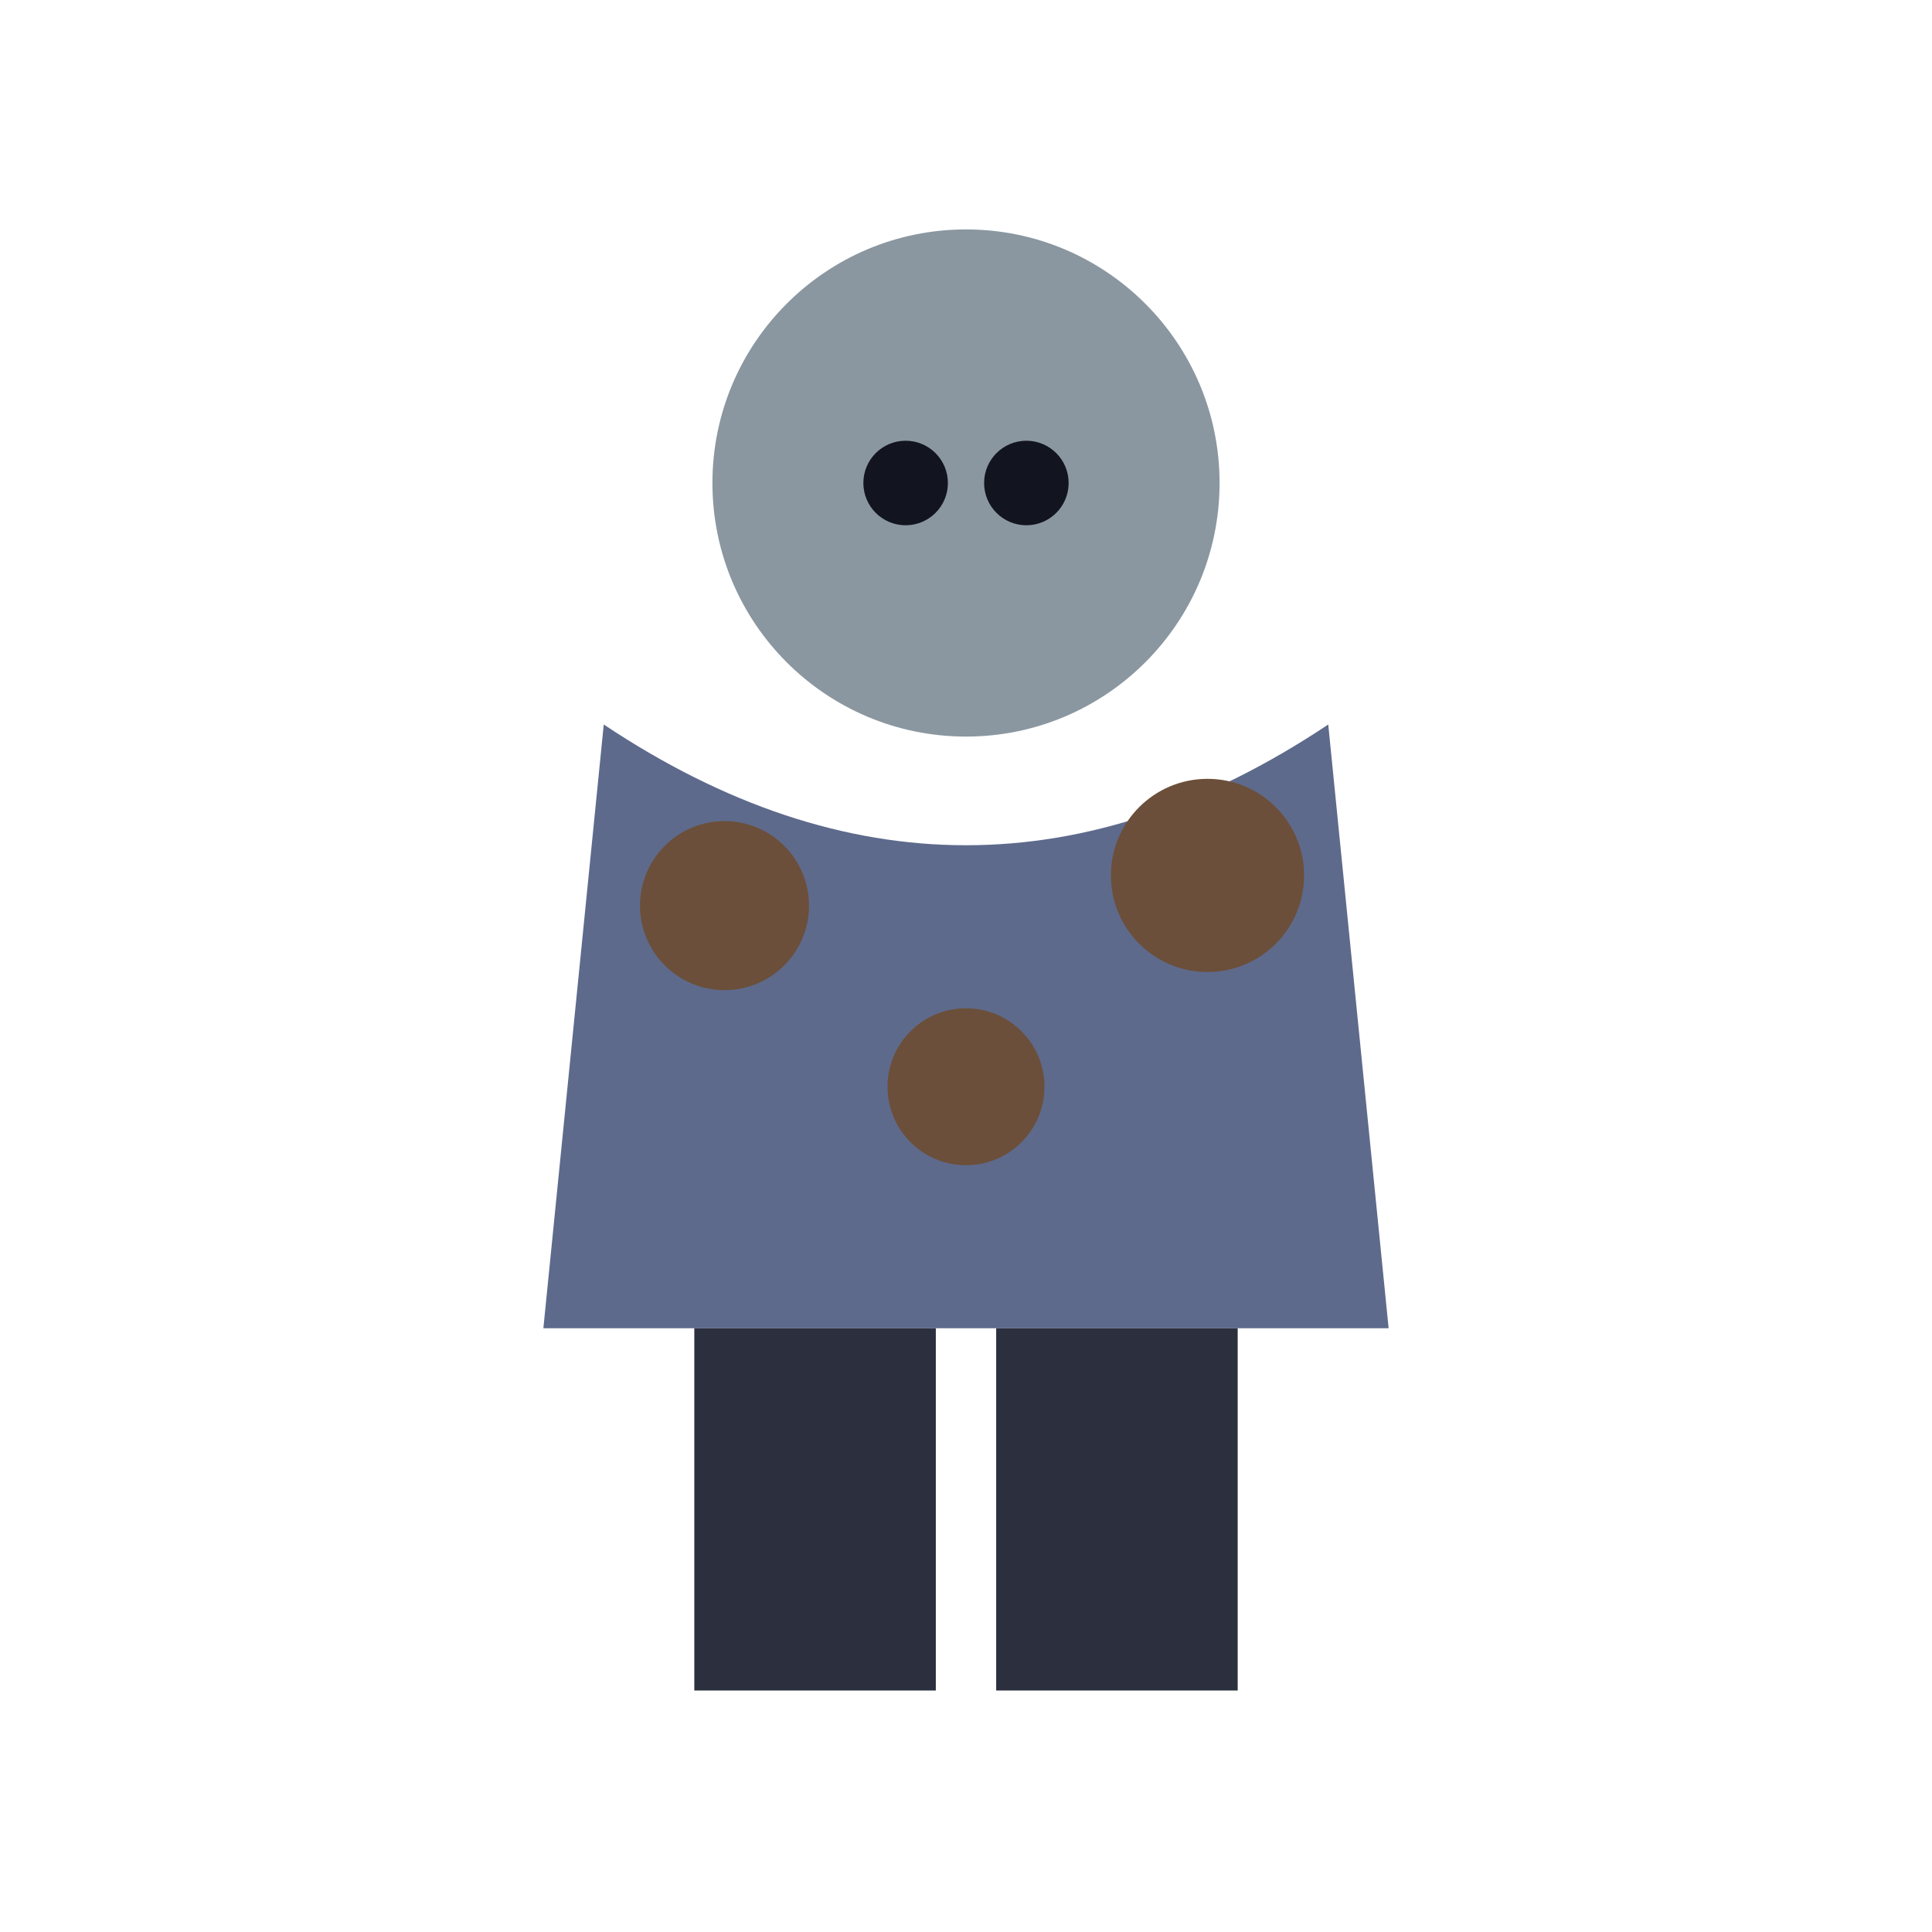
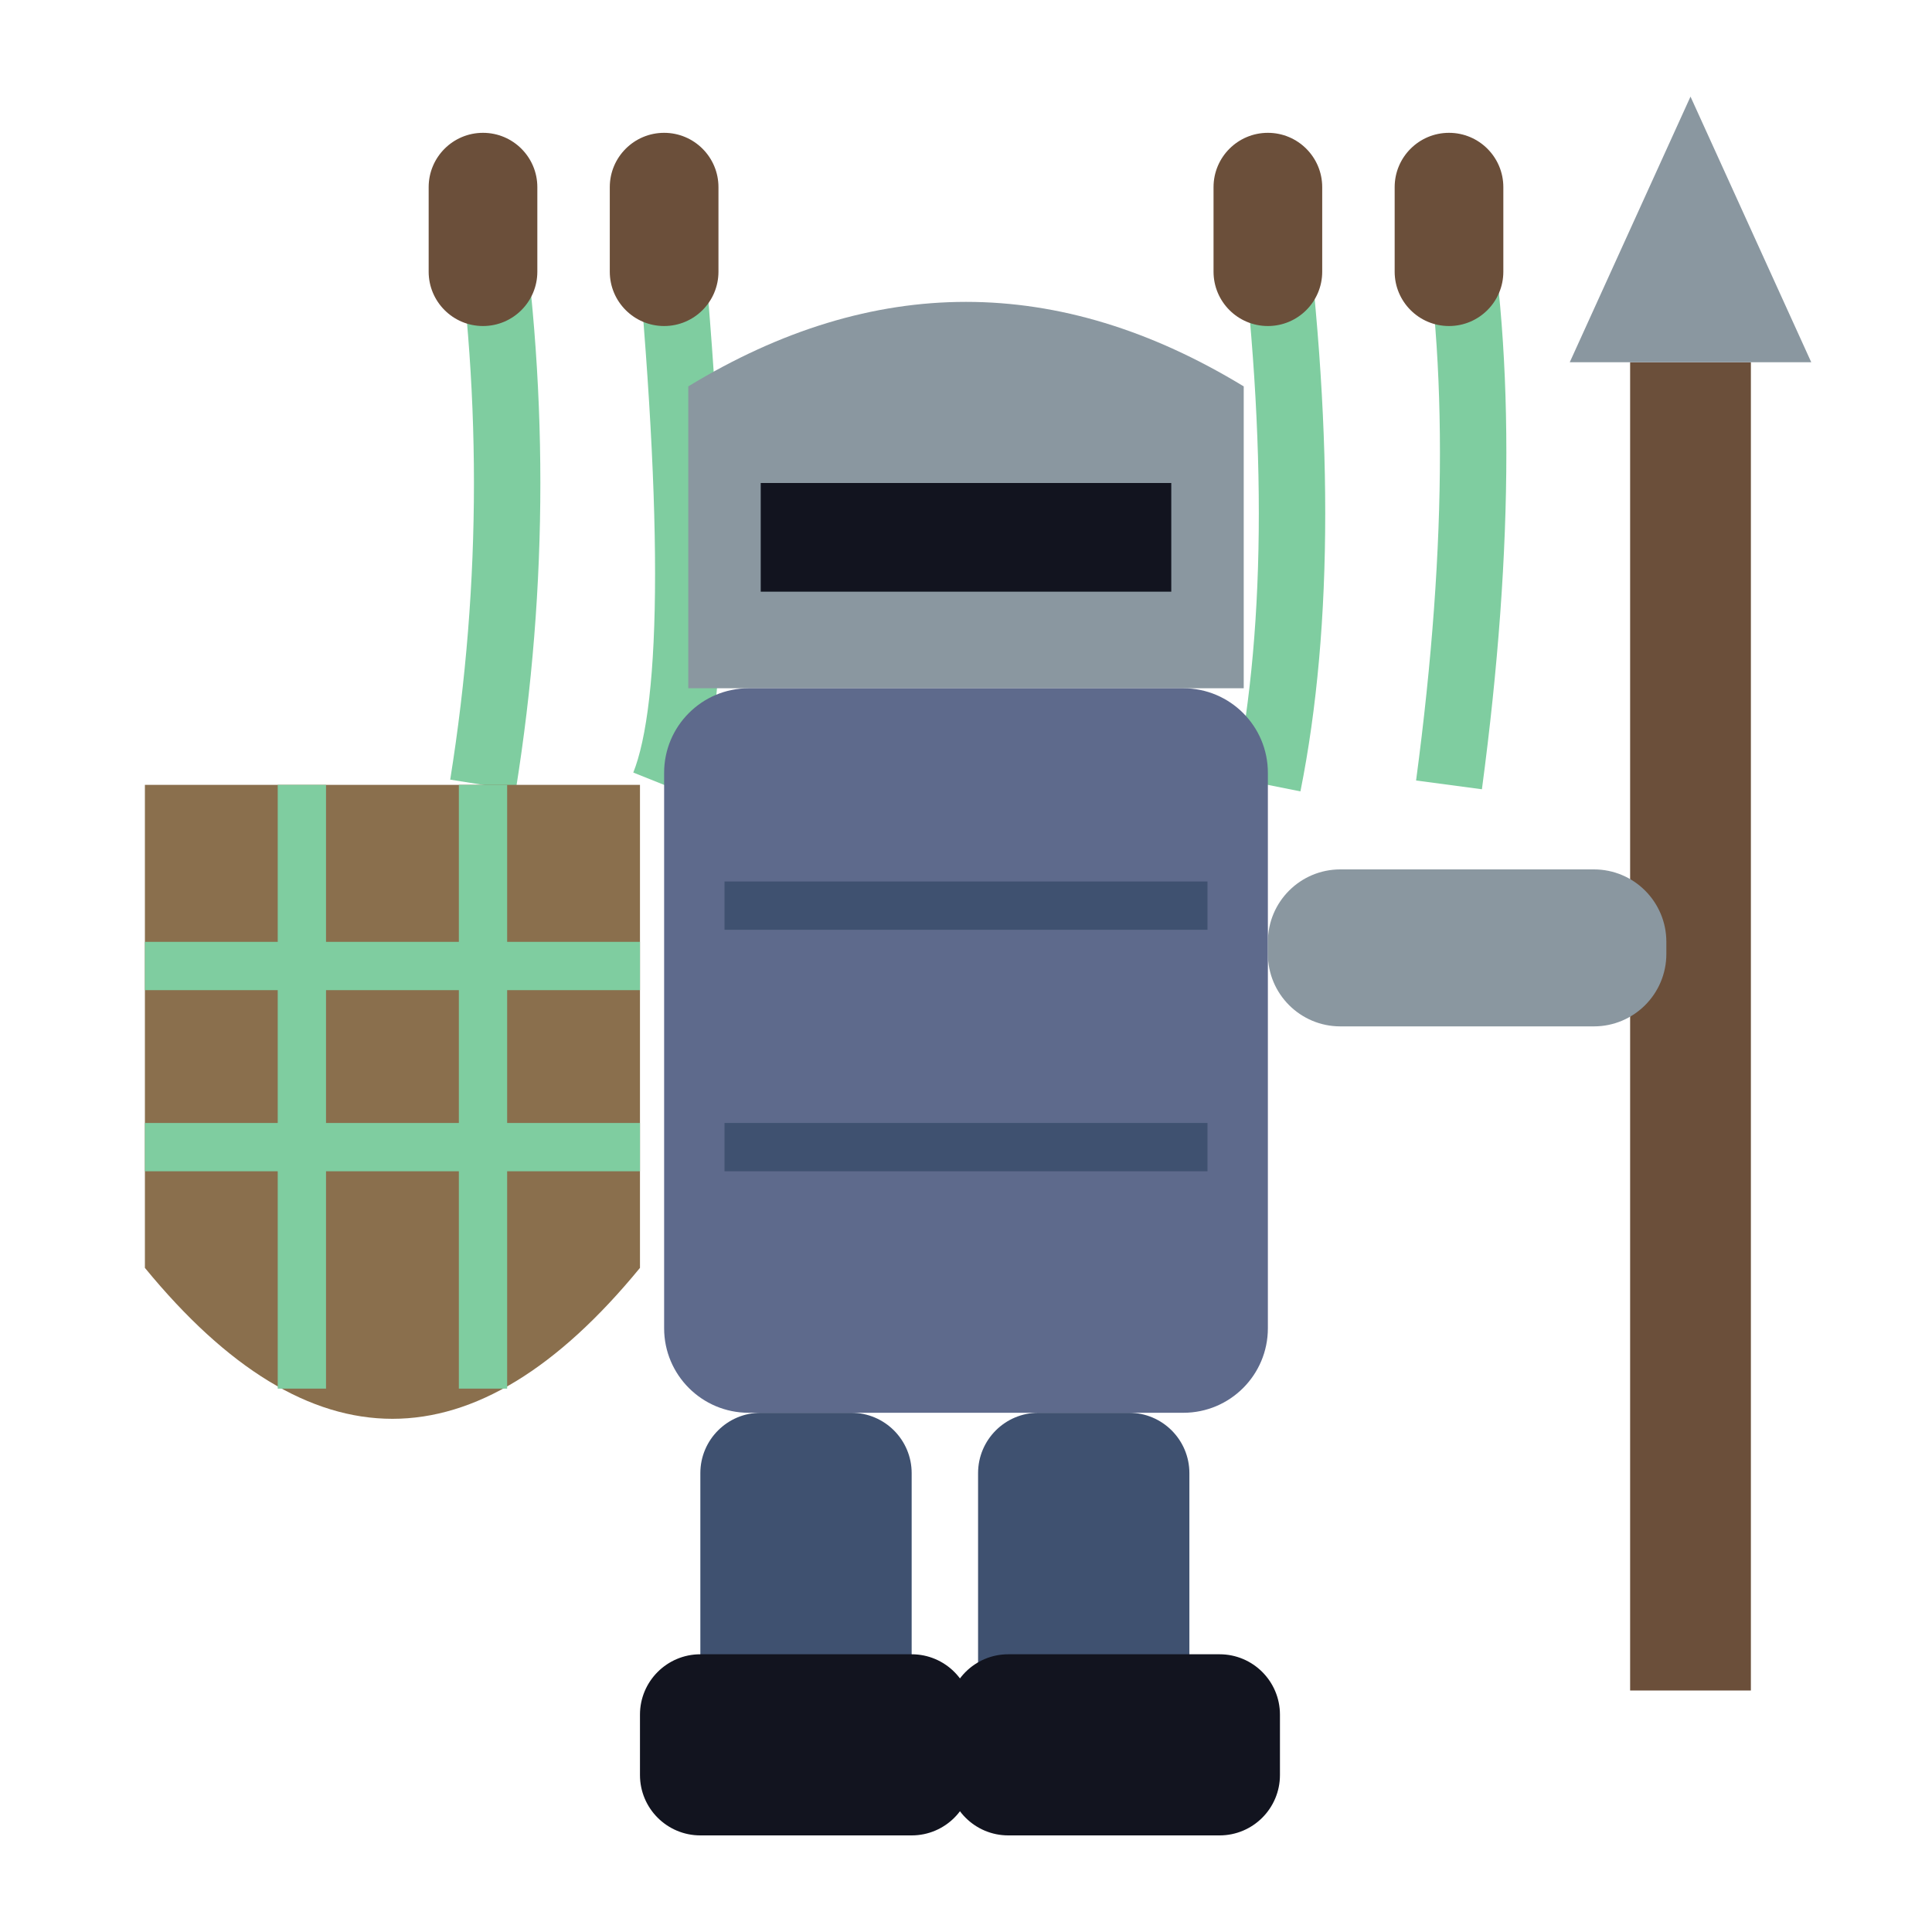
<svg xmlns="http://www.w3.org/2000/svg" viewBox="0 0 32 32">
-   <circle cx="16" cy="8" r="4.2" fill="#8A97A0" />
-   <circle cx="15" cy="8" r="0.7" fill="#12141f" />
-   <circle cx="17" cy="8" r="0.7" fill="#12141f" />
-   <path d="M10,12 L9,22 L23,22 L22,12 Q16,16 10,12 Z" fill="#5E6A8C" />
-   <circle cx="12" cy="15" r="1.4" fill="#6B4F3A" />
-   <circle cx="20" cy="14.5" r="1.6" fill="#6B4F3A" />
-   <circle cx="16" cy="18" r="1.3" fill="#6B4F3A" />
-   <rect x="11.5" y="22" width="4" height="6" fill="#2B2F3E" />
-   <rect x="16.5" y="22" width="4" height="6" fill="#2B2F3E" />
+   <path d="M8,13 Q8.8,8 8,3" stroke="#7FCDA0" stroke-width="1.1" fill="none" />
+   <rect x="7.1" y="2.2" width="1.8" height="3.2" rx="0.9" fill="#6B4F3A" />
+   <path d="M11,13 Q11.8,11 11,3" stroke="#7FCDA0" stroke-width="1.1" fill="none" />
+   <rect x="10.1" y="2.2" width="1.8" height="3.2" rx="0.9" fill="#6B4F3A" />
+   <path d="M21,13 Q21.8,9 21,3" stroke="#7FCDA0" stroke-width="1.1" fill="none" />
+   <rect x="20.1" y="2.2" width="1.8" height="3.2" rx="0.9" fill="#6B4F3A" />
+   <path d="M24,13 Q24.8,7 24,3" stroke="#7FCDA0" stroke-width="1.1" fill="none" />
+   <rect x="23.1" y="2.2" width="1.8" height="3.2" rx="0.9" fill="#6B4F3A" />
+   <rect x="27" y="6" width="2" height="22" fill="#6B4F3A" />
+   <path d="M26,6 L28,1.6 L30,6 Z" fill="#8A97A0" />
+   <path d="M2.4,13 H10.6 V21 Q6.5,26 2.4,21 Z" fill="#8A6F4D" />
+   <path d="M2.4,16 H10.6 M2.4,19 H10.6 M5,13 V23 M8,13 V23" stroke="#7FCDA0" stroke-width="0.8" fill="none" />
+   <path d="M11.4,11.4 L11.4,6.4 Q16,3.6 20.6,6.4 L20.6,11.4 Z" fill="#8A97A0" />
+   <rect x="12.6" y="8" width="6.8" height="1.8" fill="#12141f" />
+   <rect x="11" y="11.4" width="10" height="12" rx="1.4" fill="#5E6A8C" />
+   <path d="M12,15 H20 M12,19 H20" stroke="#3F5170" stroke-width="0.8" />
+   <rect x="21" y="14.4" width="6.6" height="2.6" rx="1.2" fill="#8A97A0" />
+   <rect x="11.6" y="23.4" width="3.5" height="6" rx="1" fill="#3F5170" />
+   <rect x="16.2" y="23.4" width="3.5" height="6" rx="1" fill="#3F5170" />
+   <rect x="10.6" y="27.4" width="5.5" height="3" rx="1" fill="#12141f" />
+   <rect x="15.7" y="27.4" width="5.5" height="3" rx="1" fill="#12141f" />
</svg>
